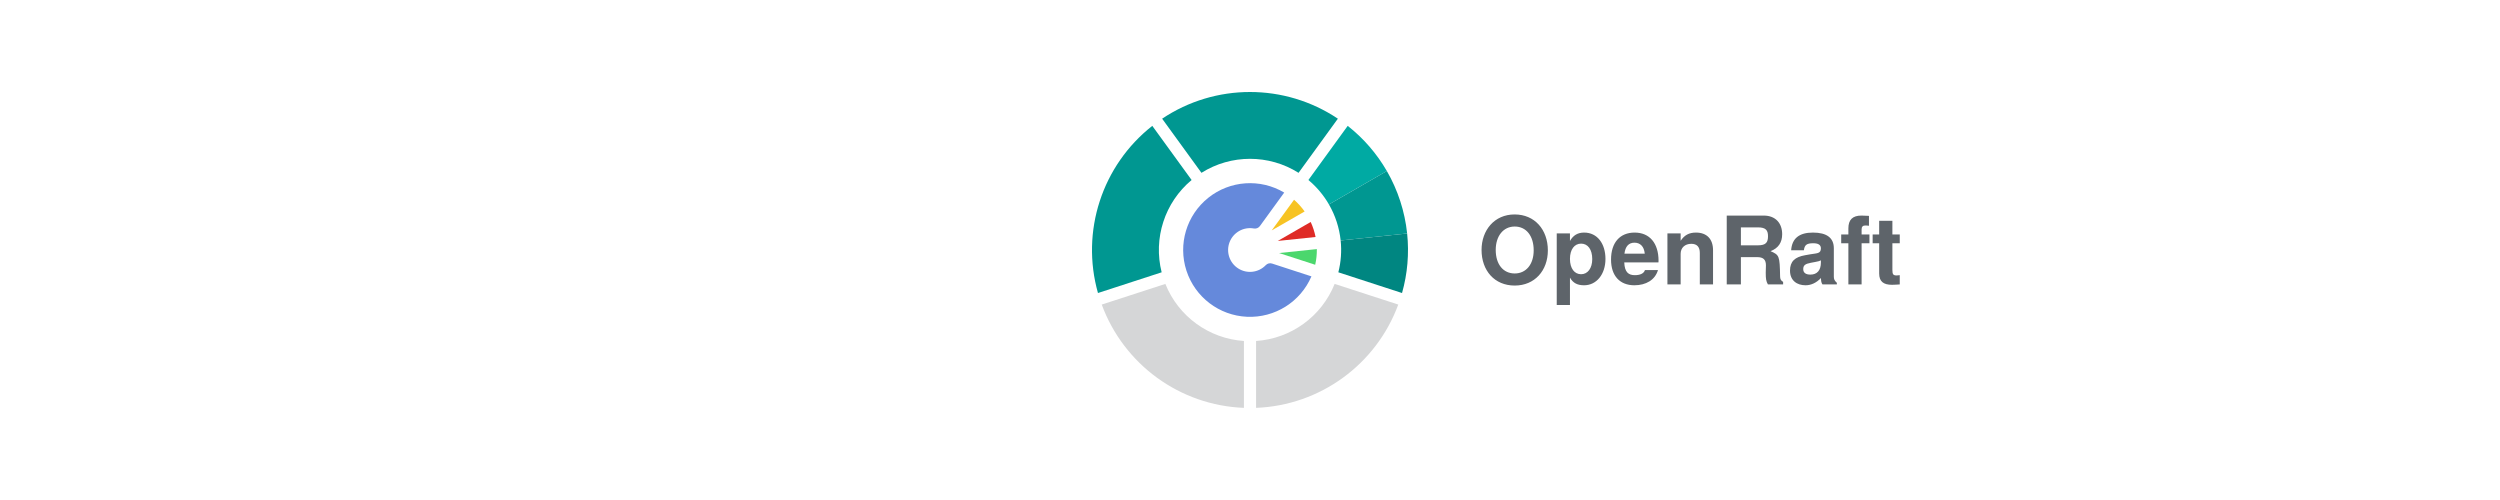
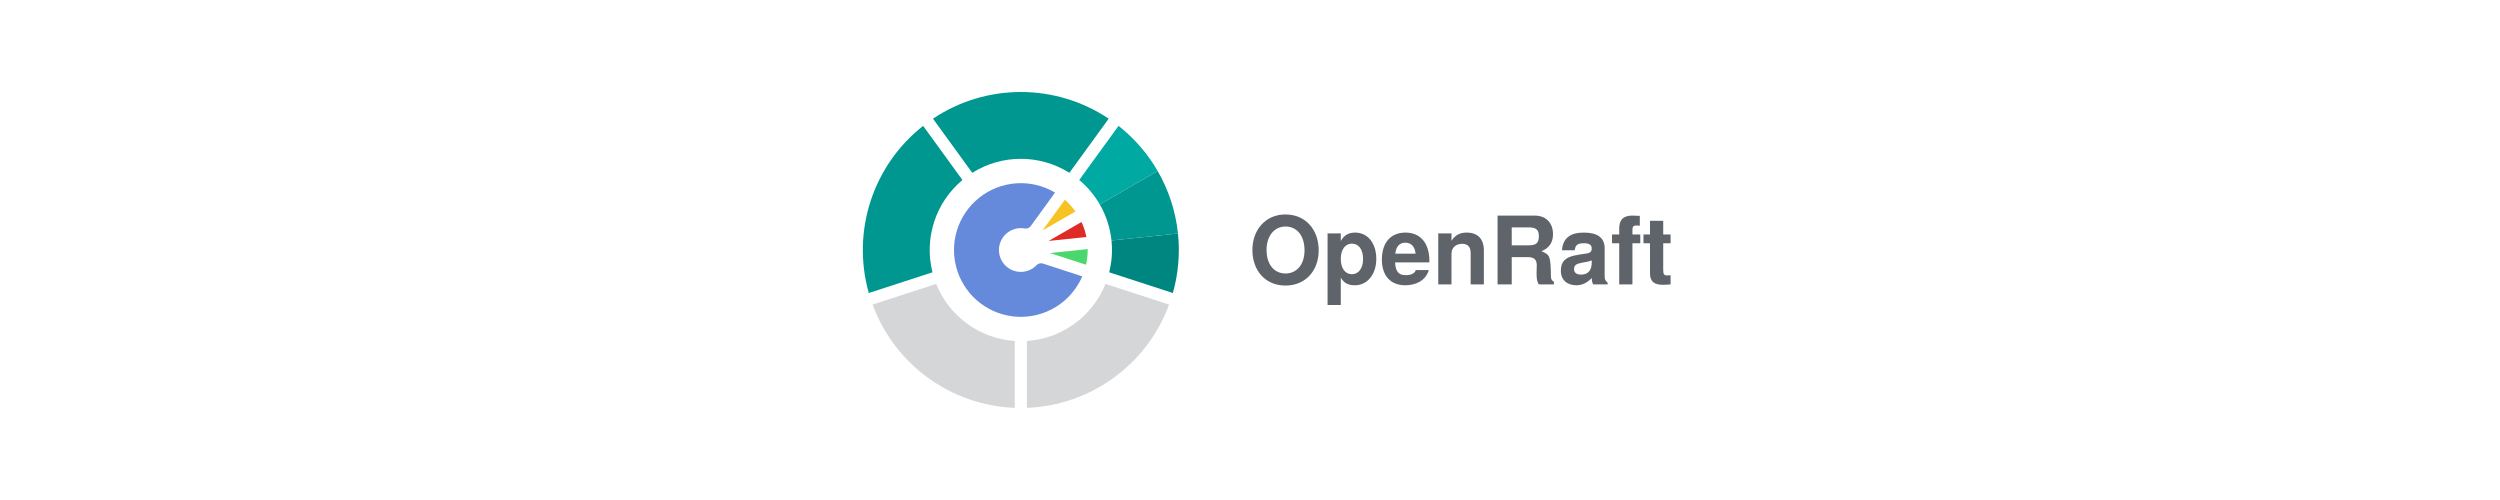
<svg xmlns="http://www.w3.org/2000/svg" viewBox="0 0 900 180" width="900" height="180" role="img" aria-label="OpenRaft">
-   <g transform="translate(380.0 20.0) scale(2.1875)">
+   <g transform="translate(297.5 20.0) scale(2.1875)">
    <path d="M45.93 37.58L56.4 40.98A26.0 26.0 0 0 1 33.0 57.98L33.0 46.97A15.0 15.0 0 0 0 45.93 37.58Z" fill="#d5d6d7" />
    <path d="M31.0 46.97L31.0 57.98A26.0 26.0 0 0 1 7.6 40.98L18.07 37.58A15.0 15.0 0 0 0 31.0 46.97Z" fill="#d5d6d7" />
    <path d="M17.46 35.67L6.98 39.08A26.0 26.0 0 0 1 15.92 11.57L22.39 20.48A15.0 15.0 0 0 0 17.46 35.67Z" fill="#009791" />
    <path d="M24.01 19.3L17.54 10.39A26.0 26.0 0 0 1 46.46 10.39L39.99 19.3A15.0 15.0 0 0 0 24.01 19.3Z" fill="#009791" />
    <path d="M41.61 20.48L48.08 11.57A26.0 26.0 0 0 1 54.52 19.0L44.99 24.5A15.0 15.0 0 0 0 41.61 20.48Z" fill="#00aaa3" />
    <path d="M44.99 24.5L54.52 19.0A26.0 26.0 0 0 1 57.86 29.28L46.92 30.43A15.0 15.0 0 0 0 44.99 24.5Z" fill="#009791" />
    <path d="M46.92 30.43L57.86 29.28A26.0 26.0 0 0 1 57.02 39.08L46.54 35.67A15.0 15.0 0 0 0 46.92 30.43Z" fill="#008681" />
    <path d="M35.57 28.78L39.25 23.73A11.0 11.0 0 0 1 40.99 25.66L35.57 28.78Z" fill="#f7c323" />
    <path d="M36.57 30.51L41.99 27.39A11.0 11.0 0 0 1 42.79 29.86L36.57 30.51Z" fill="#df2b26" />
    <path d="M36.78 32.5L43.0 31.85A11.0 11.0 0 0 1 42.73 34.43L36.78 32.5Z" fill="#4bd76d" />
    <path d="M35.63 34.23L42.11 36.34A11.0 11.0 0 1 1 37.63 22.55L33.63 28.06A1.0 1.0 0 0 1 32.64 28.46A3.6 3.6 0 1 0 34.6 34.49A1.0 1.0 0 0 1 35.63 34.23Z" fill="#6589db" />
  </g>
-   <path transform="translate(532.0 102.393) scale(0.034)" d="M742.0 -360.0C742.0 -580.0 603.0 -741.0 390.0 -741.0C176.0 -741.0 40.0 -574.0 40.0 -365.0C40.0 -147.0 177.0 12.0 391.0 12.0C603.0 12.0 742.0 -147.0 742.0 -360.0ZM592.0 -361.0C592.0 -212.0 511.0 -116.0 391.0 -116.0C270.0 -116.0 190.0 -212.0 190.0 -365.0C190.0 -512.0 270.0 -613.0 391.0 -613.0C514.0 -613.0 592.0 -513.0 592.0 -361.0ZM1352.0 -270.0C1352.0 -430.0 1267.0 -549.0 1126.0 -549.0C1058.0 -549.0 1010.0 -520.0 976.0 -460.0V-540.0H836.0V218.0H976.0V-72.0C1010.0 -12.0 1058.0 9.0 1126.0 9.0C1256.0 9.0 1352.0 -106.0 1352.0 -270.0ZM1212.0 -268.0C1212.0 -170.0 1163.0 -108.0 1094.0 -108.0C1024.0 -108.0 976.0 -169.0 976.0 -270.0C976.0 -371.0 1024.0 -432.0 1094.0 -432.0C1165.0 -432.0 1212.0 -371.0 1212.0 -268.0ZM1914.0 -250.0C1914.0 -436.0 1820.0 -549.0 1661.0 -549.0C1506.0 -549.0 1411.0 -444.0 1411.0 -263.0C1411.0 -90.0 1505.0 9.0 1658.0 9.0C1779.0 9.0 1877.0 -46.0 1908.0 -152.0H1770.0C1758.0 -113.0 1714.0 -98.0 1663.0 -98.0C1597.0 -98.0 1555.0 -128.0 1551.0 -233.0H1913.0ZM1768.0 -326.0H1553.0C1562.0 -401.0 1597.0 -442.0 1659.0 -442.0C1719.0 -442.0 1761.0 -403.0 1768.0 -326.0ZM2491.0 0.0V-362.0C2491.0 -481.0 2425.0 -549.0 2310.0 -549.0C2237.0 -549.0 2188.0 -522.0 2148.0 -462.0V-540.0H2008.0V0.0H2148.0V-324.0C2148.0 -388.0 2193.0 -430.0 2261.0 -430.0C2321.0 -430.0 2351.0 -397.0 2351.0 -333.0V0.0ZM3233.0 0.0V-27.0C3210.0 -40.0 3201.0 -55.0 3201.0 -87.0C3197.0 -302.0 3193.0 -312.0 3100.0 -352.0C3182.0 -384.0 3223.0 -443.0 3223.0 -532.0C3223.0 -645.0 3156.0 -729.0 3027.0 -729.0H2636.0V0.0H2786.0V-289.0H2958.0C3023.0 -289.0 3051.0 -263.0 3051.0 -202.0L3049.0 -125.0C3049.0 -57.0 3053.0 -35.0 3072.0 0.0ZM3073.0 -511.0C3073.0 -446.0 3052.0 -414.0 2967.0 -414.0H2786.0V-604.0H2967.0C3049.0 -604.0 3073.0 -574.0 3073.0 -511.0ZM3802.0 0.0V-17.0C3777.0 -40.0 3770.0 -55.0 3770.0 -83.0V-383.0C3770.0 -493.0 3695.0 -549.0 3549.0 -549.0C3403.0 -549.0 3327.0 -487.0 3318.0 -362.0H3453.0C3460.0 -418.0 3483.0 -436.0 3552.0 -436.0C3606.0 -436.0 3633.0 -418.0 3633.0 -382.0C3633.0 -325.0 3591.0 -331.0 3521.0 -319.0L3465.0 -309.0C3358.0 -290.0 3306.0 -244.0 3306.0 -146.0C3306.0 -41.0 3380.0 9.0 3470.0 9.0C3530.0 9.0 3585.0 -17.0 3634.0 -68.0C3634.0 -40.0 3637.0 -16.0 3650.0 0.0ZM3633.0 -231.0C3633.0 -150.0 3593.0 -104.0 3522.0 -104.0C3475.0 -104.0 3446.0 -122.0 3446.0 -162.0C3446.0 -203.0 3468.0 -218.0 3526.0 -229.0L3574.0 -238.0C3611.0 -245.0 3617.0 -247.0 3633.0 -255.0ZM4147.0 -436.0V-529.0H4064.0V-582.0C4064.0 -610.0 4076.0 -624.0 4102.0 -624.0C4114.0 -624.0 4130.0 -623.0 4142.0 -621.0V-726.0C4116.0 -728.0 4081.0 -729.0 4062.0 -729.0C3969.0 -729.0 3924.0 -685.0 3924.0 -594.0V-529.0H3848.0V-436.0H3924.0V0.0H4064.0V-436.0ZM4468.0 0.0V-98.0C4454.0 -96.0 4446.0 -95.0 4436.0 -95.0C4399.0 -95.0 4390.0 -106.0 4390.0 -154.0V-436.0H4468.0V-529.0H4390.0V-674.0H4250.0V-529.0H4181.0V-436.0H4250.0V-116.0C4250.0 -31.0 4295.0 4.0 4387.0 4.0C4418.0 4.0 4443.0 1.0 4468.0 0.0Z" fill="#5e646a" />
+   <path transform="translate(449.5 102.393) scale(0.034)" d="M742.0 -360.0C742.0 -580.0 603.0 -741.0 390.0 -741.0C176.0 -741.0 40.0 -574.0 40.0 -365.0C40.0 -147.0 177.0 12.0 391.0 12.0C603.0 12.0 742.0 -147.0 742.0 -360.0ZM592.0 -361.0C592.0 -212.0 511.0 -116.0 391.0 -116.0C270.0 -116.0 190.0 -212.0 190.0 -365.0C190.0 -512.0 270.0 -613.0 391.0 -613.0C514.0 -613.0 592.0 -513.0 592.0 -361.0ZM1352.0 -270.0C1352.0 -430.0 1267.0 -549.0 1126.0 -549.0C1058.0 -549.0 1010.0 -520.0 976.0 -460.0V-540.0H836.0V218.0H976.0V-72.0C1010.0 -12.0 1058.0 9.0 1126.0 9.0C1256.0 9.0 1352.0 -106.0 1352.0 -270.0ZM1212.0 -268.0C1212.0 -170.0 1163.0 -108.0 1094.0 -108.0C1024.0 -108.0 976.0 -169.0 976.0 -270.0C976.0 -371.0 1024.0 -432.0 1094.0 -432.0C1165.0 -432.0 1212.0 -371.0 1212.0 -268.0ZM1914.0 -250.0C1914.0 -436.0 1820.0 -549.0 1661.0 -549.0C1506.0 -549.0 1411.0 -444.0 1411.0 -263.0C1411.0 -90.0 1505.0 9.0 1658.0 9.0C1779.0 9.0 1877.0 -46.0 1908.0 -152.0H1770.0C1758.0 -113.0 1714.0 -98.0 1663.0 -98.0C1597.0 -98.0 1555.0 -128.0 1551.0 -233.0H1913.0ZM1768.0 -326.0H1553.0C1562.0 -401.0 1597.0 -442.0 1659.0 -442.0C1719.0 -442.0 1761.0 -403.0 1768.0 -326.0ZM2491.0 0.0V-362.0C2491.0 -481.0 2425.0 -549.0 2310.0 -549.0C2237.0 -549.0 2188.0 -522.0 2148.0 -462.0V-540.0H2008.0V0.0H2148.0V-324.0C2148.0 -388.0 2193.0 -430.0 2261.0 -430.0C2321.0 -430.0 2351.0 -397.0 2351.0 -333.0V0.0ZM3233.0 0.0V-27.0C3210.0 -40.0 3201.0 -55.0 3201.0 -87.0C3197.0 -302.0 3193.0 -312.0 3100.0 -352.0C3182.0 -384.0 3223.0 -443.0 3223.0 -532.0C3223.0 -645.0 3156.0 -729.0 3027.0 -729.0H2636.0V0.0H2786.0V-289.0H2958.0C3023.0 -289.0 3051.0 -263.0 3051.0 -202.0L3049.0 -125.0C3049.0 -57.0 3053.0 -35.0 3072.0 0.0ZM3073.0 -511.0C3073.0 -446.0 3052.0 -414.0 2967.0 -414.0H2786.0V-604.0H2967.0C3049.0 -604.0 3073.0 -574.0 3073.0 -511.0ZM3802.0 0.0V-17.0C3777.0 -40.0 3770.0 -55.0 3770.0 -83.0V-383.0C3770.0 -493.0 3695.0 -549.0 3549.0 -549.0C3403.0 -549.0 3327.0 -487.0 3318.0 -362.0H3453.0C3460.0 -418.0 3483.0 -436.0 3552.0 -436.0C3606.0 -436.0 3633.0 -418.0 3633.0 -382.0C3633.0 -325.0 3591.0 -331.0 3521.0 -319.0L3465.0 -309.0C3358.0 -290.0 3306.0 -244.0 3306.0 -146.0C3306.0 -41.0 3380.0 9.0 3470.0 9.0C3530.0 9.0 3585.0 -17.0 3634.0 -68.0C3634.0 -40.0 3637.0 -16.0 3650.0 0.0ZM3633.0 -231.0C3633.0 -150.0 3593.0 -104.0 3522.0 -104.0C3475.0 -104.0 3446.0 -122.0 3446.0 -162.0C3446.0 -203.0 3468.0 -218.0 3526.0 -229.0L3574.0 -238.0C3611.0 -245.0 3617.0 -247.0 3633.0 -255.0ZM4147.0 -436.0V-529.0H4064.0V-582.0C4064.0 -610.0 4076.0 -624.0 4102.0 -624.0C4114.0 -624.0 4130.0 -623.0 4142.0 -621.0V-726.0C4116.0 -728.0 4081.0 -729.0 4062.0 -729.0C3969.0 -729.0 3924.0 -685.0 3924.0 -594.0V-529.0H3848.0V-436.0H3924.0V0.0H4064.0V-436.0ZM4468.0 0.0V-98.0C4454.0 -96.0 4446.0 -95.0 4436.0 -95.0C4399.0 -95.0 4390.0 -106.0 4390.0 -154.0V-436.0H4468.0V-529.0H4390.0V-674.0H4250.0V-529.0H4181.0V-436.0H4250.0V-116.0C4250.0 -31.0 4295.0 4.0 4387.0 4.0C4418.0 4.0 4443.0 1.0 4468.0 0.0Z" fill="#5e646a" />
</svg>
